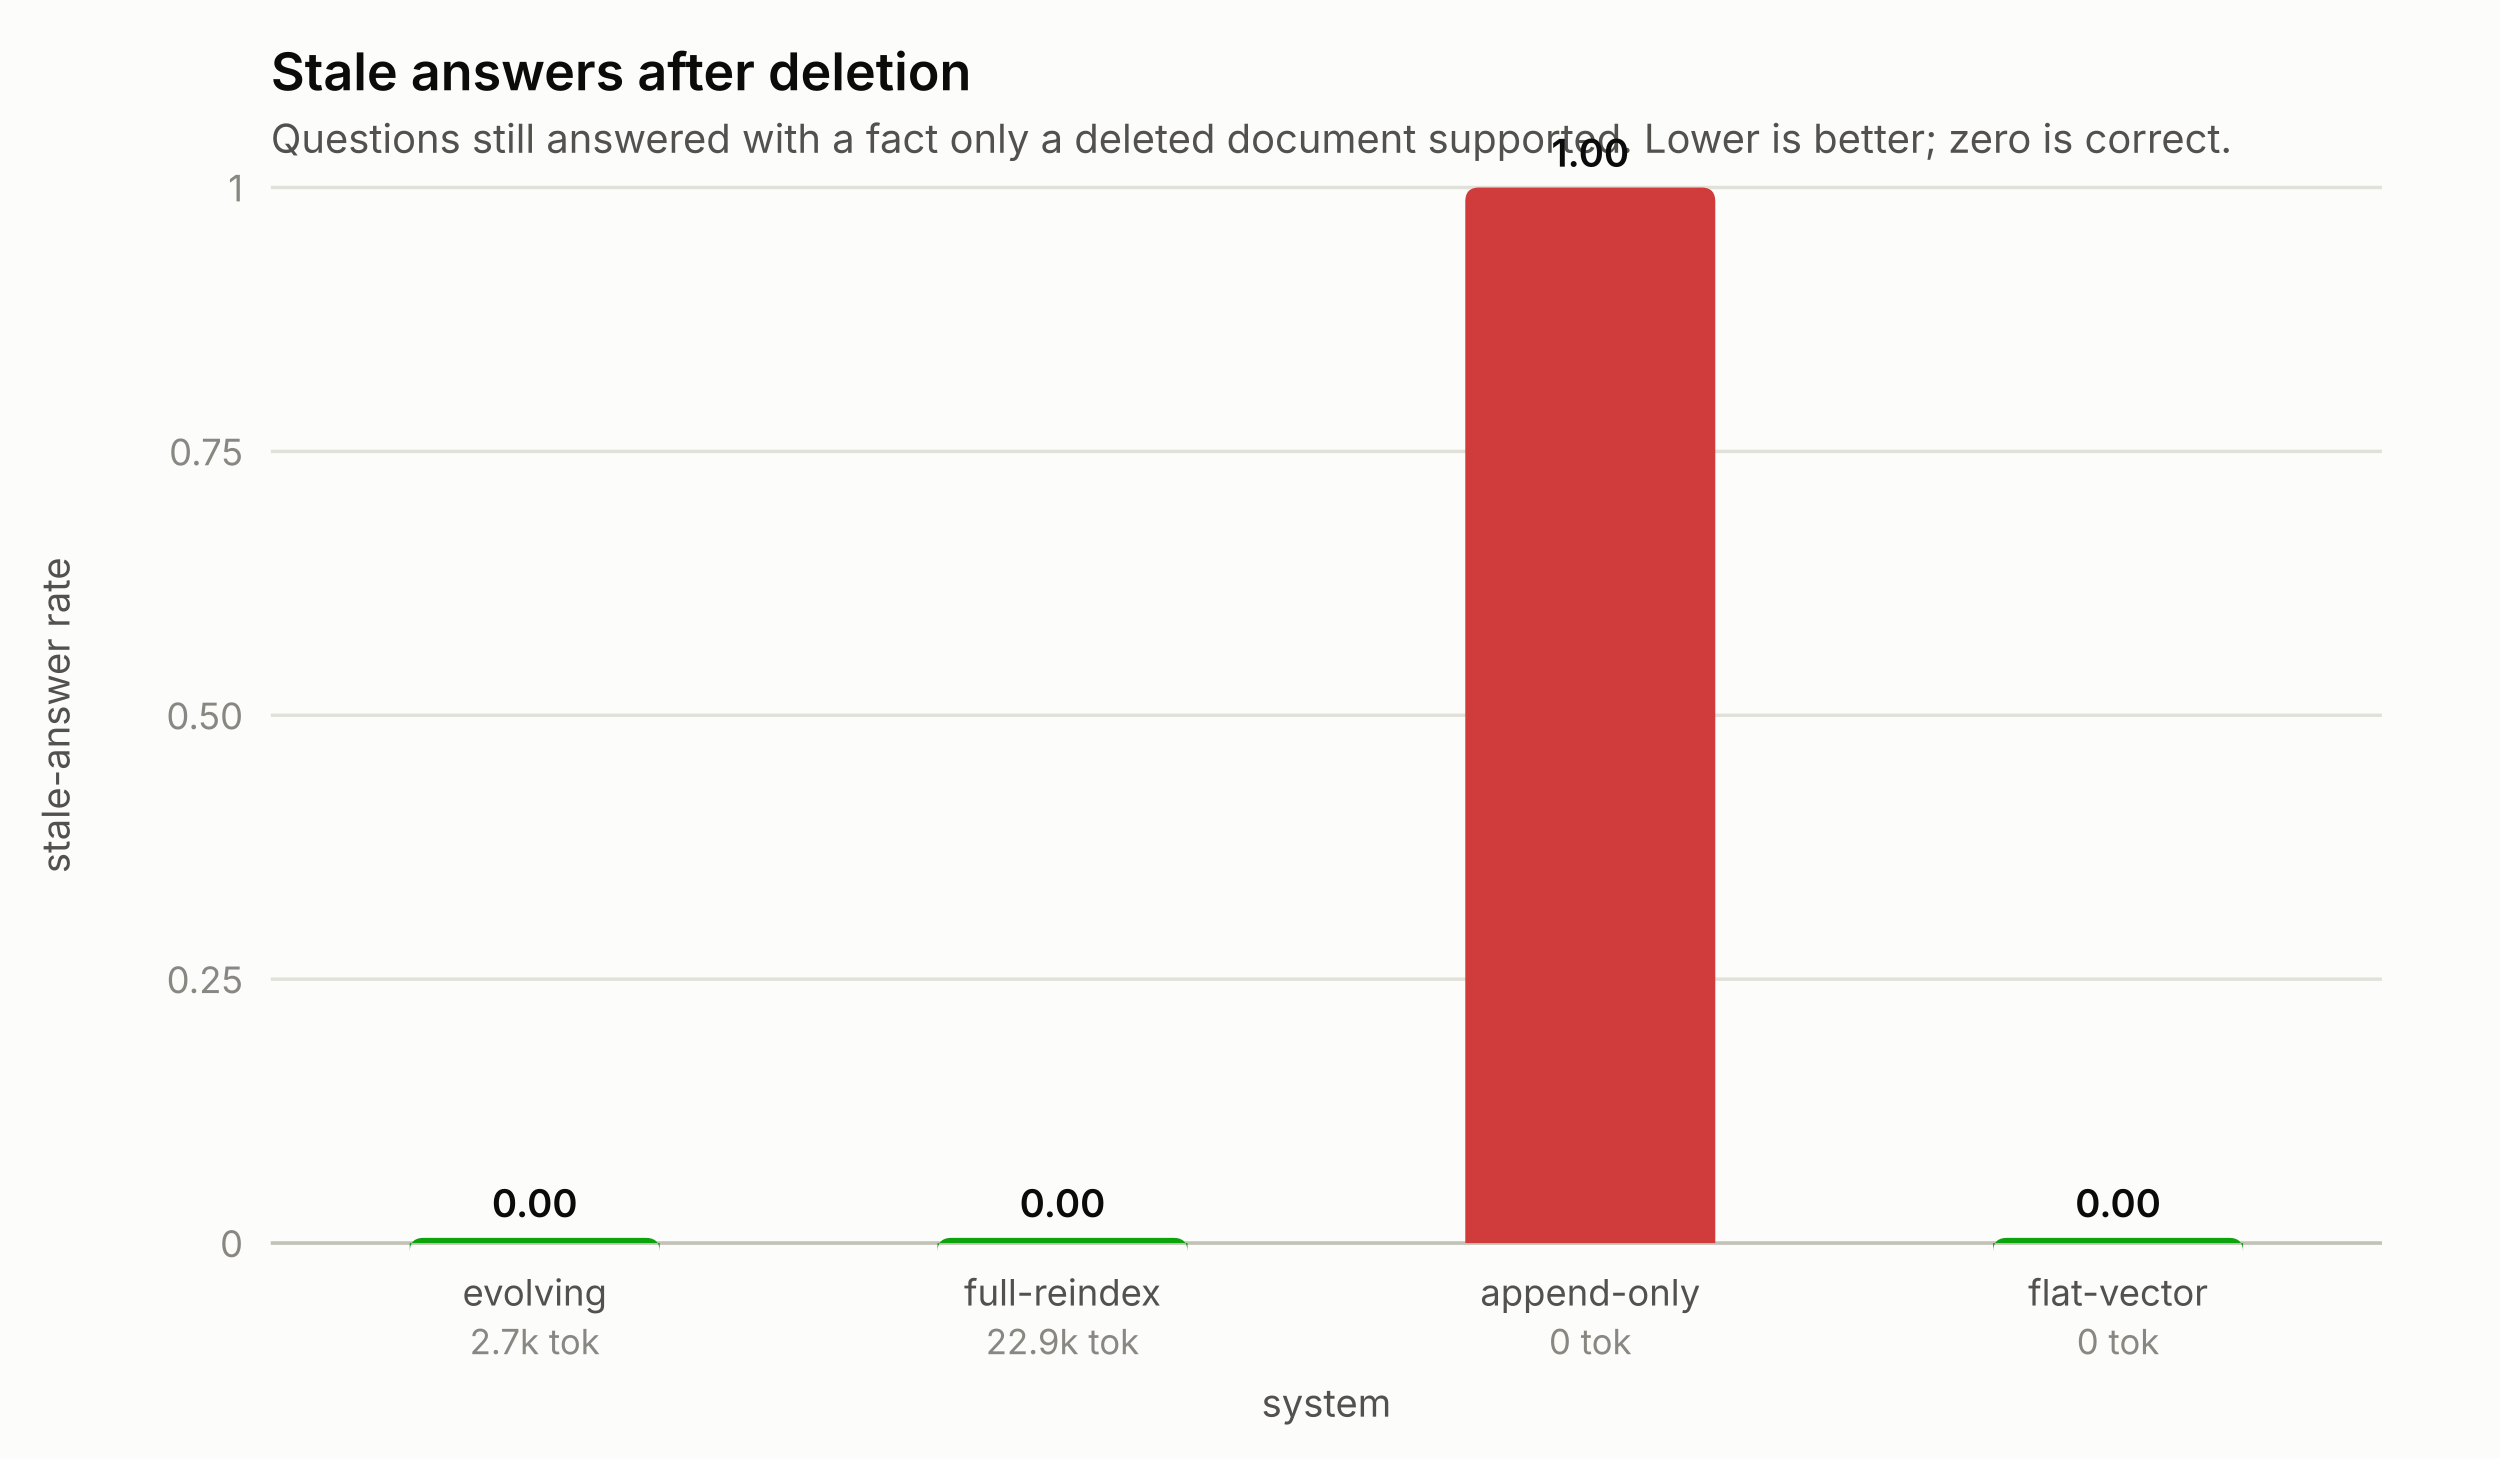
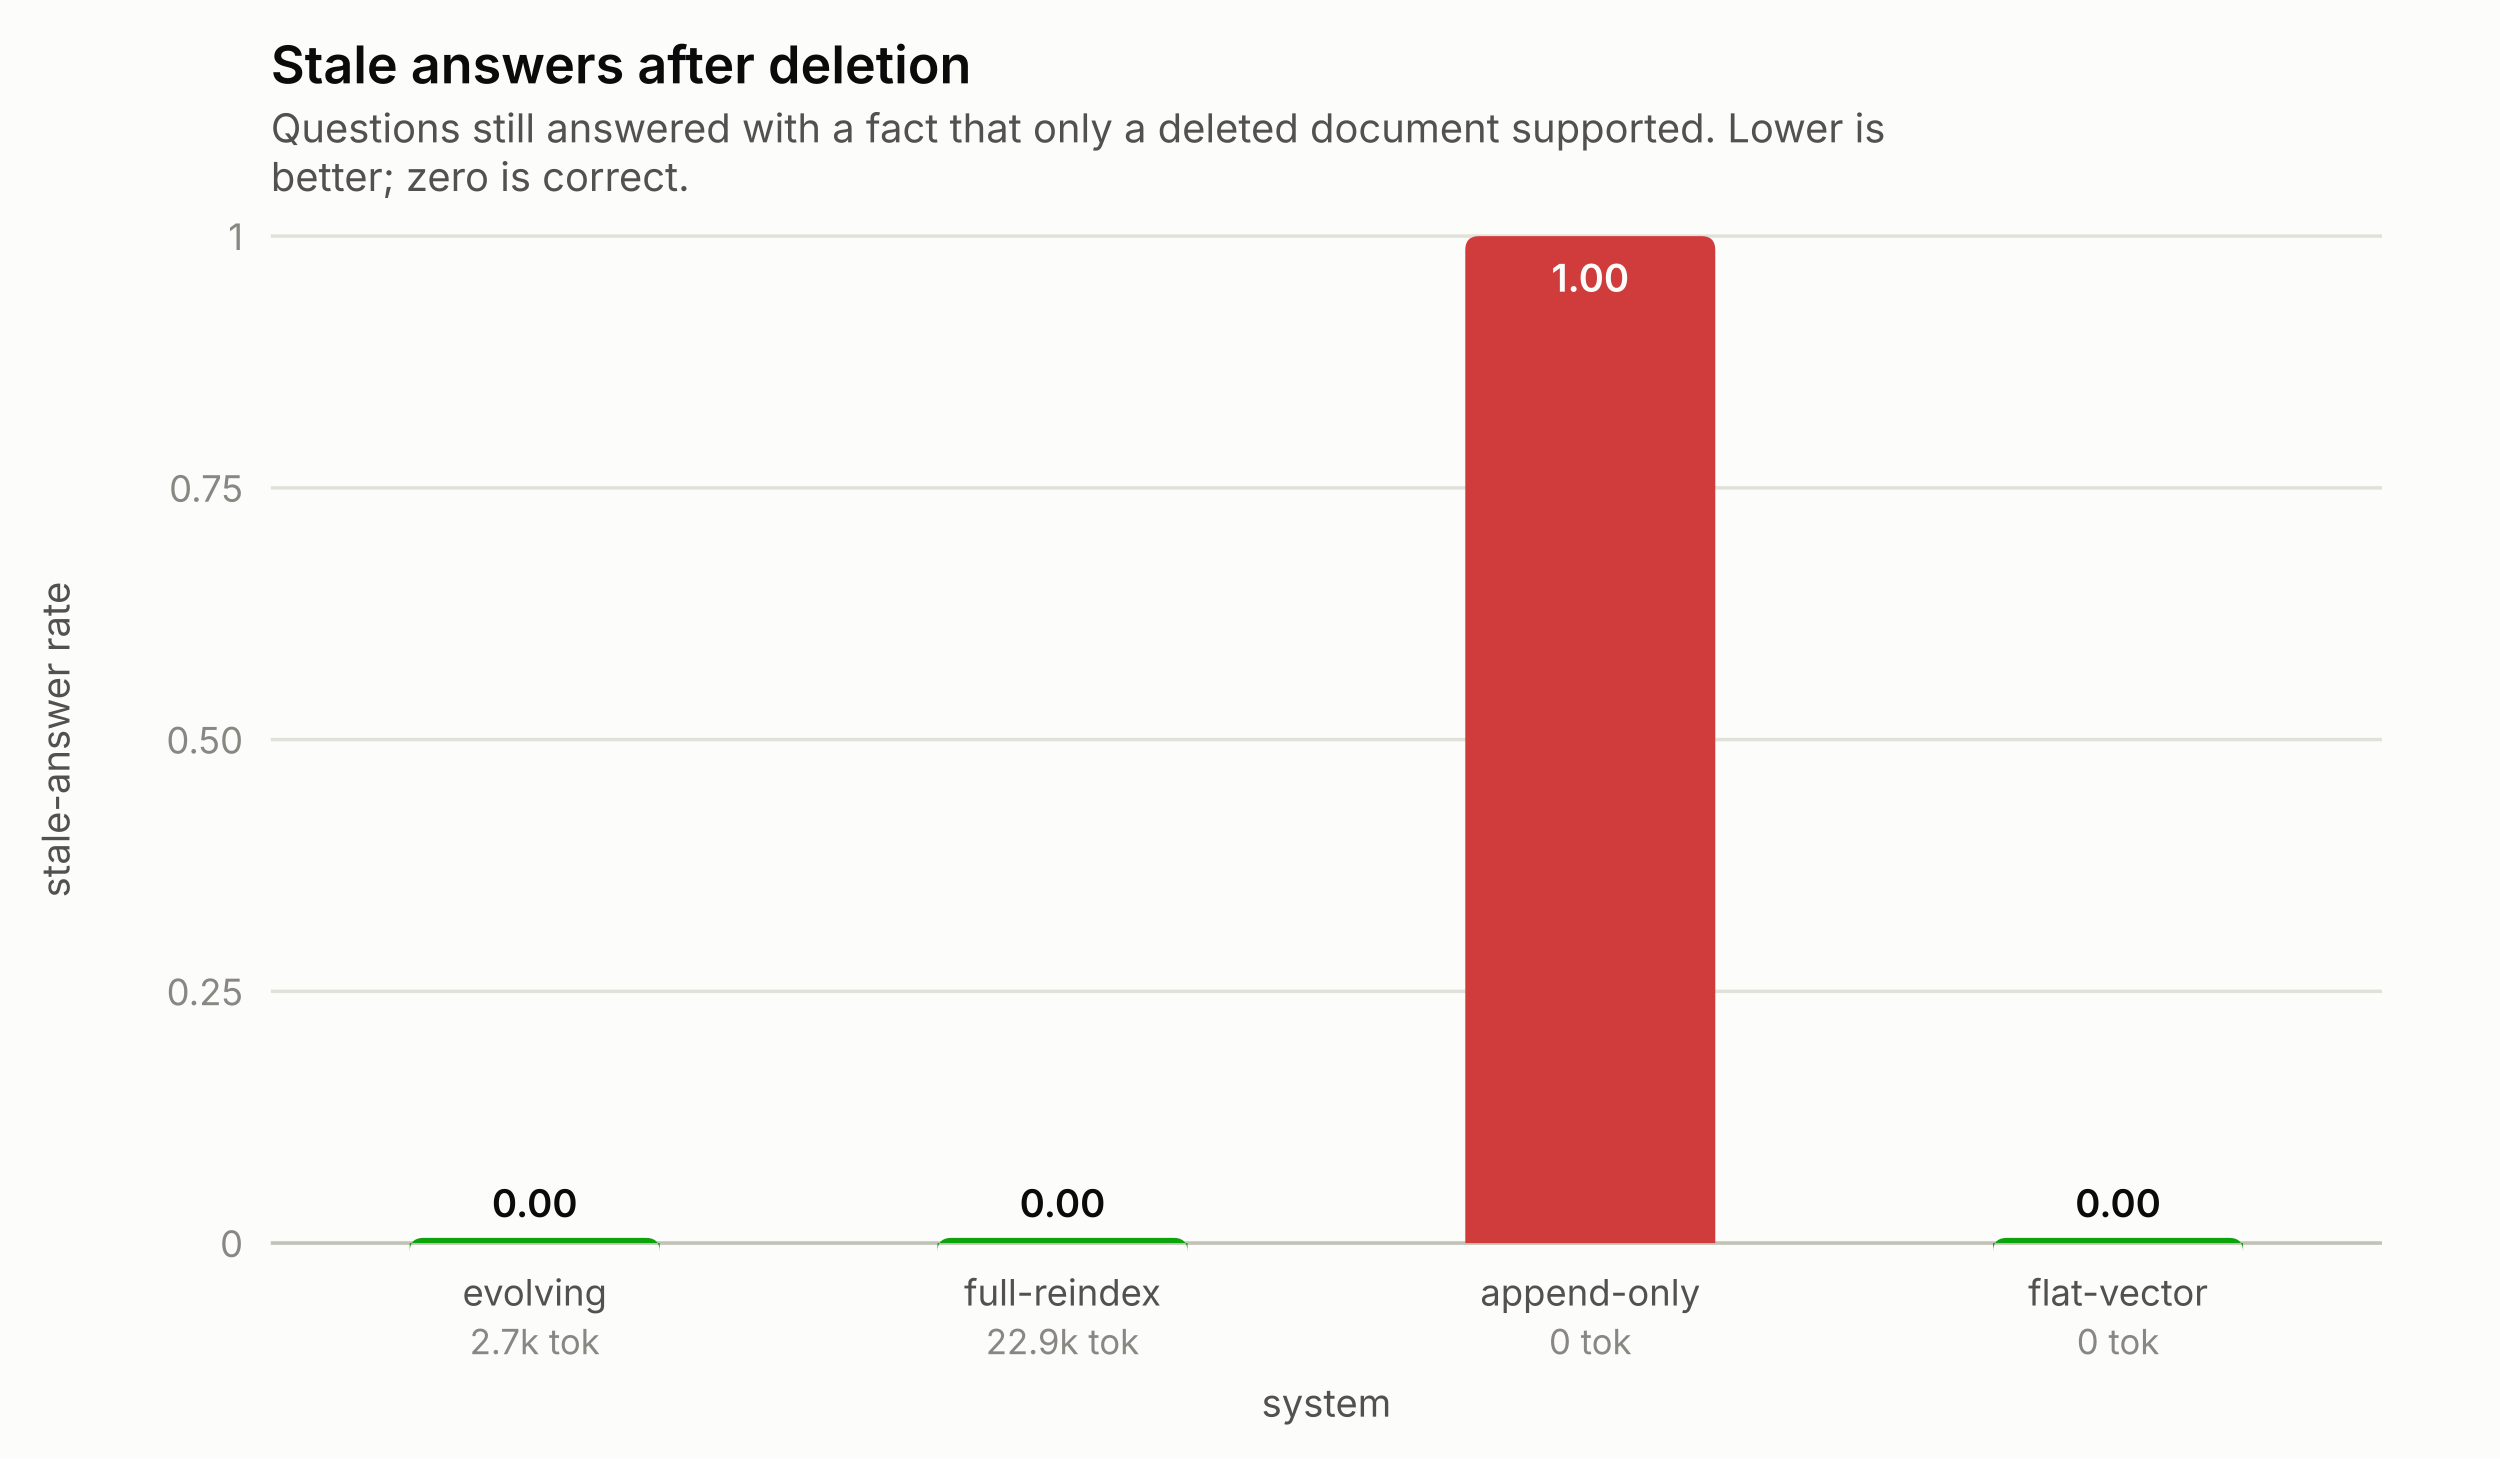
<svg xmlns="http://www.w3.org/2000/svg" viewBox="0 0 720 420" width="720" height="420" font-family="system-ui, -apple-system, &quot;Segoe UI&quot;, sans-serif">
  <rect width="720" height="420" fill="#fcfcfb" />
-   <text x="78" y="26" font-size="15" font-weight="600" fill="#0b0b0b">Stale answers after deletion</text>
-   <text x="78" y="44" font-size="11.5" fill="#52514e">Questions still answered with a fact only a deleted document supported. Lower is better; zero is correct.</text>
+   <text x="78" y="24" font-size="15" font-weight="600" fill="#0b0b0b">Stale answers after deletion</text>
+   <text x="78" y="41" font-size="11.5" fill="#52514e">Questions still answered with a fact that only a deleted document supported. Lower is</text>
+   <text x="78" y="55" font-size="11.5" fill="#52514e">better; zero is correct.</text>
  <line x1="78" x2="686" y1="358.0" y2="358.0" stroke="#e1e0d9" stroke-width="1" />
  <text x="70" y="362.0" text-anchor="end" font-size="10.5" fill="#898781">0</text>
-   <line x1="78" x2="686" y1="282.0" y2="282.0" stroke="#e1e0d9" stroke-width="1" />
-   <text x="70" y="286.0" text-anchor="end" font-size="10.5" fill="#898781">0.25</text>
-   <line x1="78" x2="686" y1="206.0" y2="206.0" stroke="#e1e0d9" stroke-width="1" />
-   <text x="70" y="210.0" text-anchor="end" font-size="10.5" fill="#898781">0.50</text>
-   <line x1="78" x2="686" y1="130.0" y2="130.0" stroke="#e1e0d9" stroke-width="1" />
-   <text x="70" y="134.0" text-anchor="end" font-size="10.5" fill="#898781">0.75</text>
-   <line x1="78" x2="686" y1="54.0" y2="54.0" stroke="#e1e0d9" stroke-width="1" />
-   <text x="70" y="58.0" text-anchor="end" font-size="10.5" fill="#898781">1</text>
+   <line x1="78" x2="686" y1="285.5" y2="285.5" stroke="#e1e0d9" stroke-width="1" />
+   <text x="70" y="289.5" text-anchor="end" font-size="10.5" fill="#898781">0.25</text>
+   <line x1="78" x2="686" y1="213.0" y2="213.0" stroke="#e1e0d9" stroke-width="1" />
+   <text x="70" y="217.0" text-anchor="end" font-size="10.5" fill="#898781">0.50</text>
+   <line x1="78" x2="686" y1="140.5" y2="140.5" stroke="#e1e0d9" stroke-width="1" />
+   <text x="70" y="144.5" text-anchor="end" font-size="10.5" fill="#898781">0.75</text>
+   <line x1="78" x2="686" y1="68.0" y2="68.0" stroke="#e1e0d9" stroke-width="1" />
+   <text x="70" y="72.0" text-anchor="end" font-size="10.5" fill="#898781">1</text>
  <line x1="78" x2="686" y1="358" y2="358" stroke="#c3c2b7" stroke-width="1" />
-   <text x="20" y="206.0" font-size="11" fill="#52514e" transform="rotate(-90 20 206.0)" text-anchor="middle">stale-answer rate</text>
+   <text x="20" y="213.0" font-size="11" fill="#52514e" transform="rotate(-90 20 213.0)" text-anchor="middle">stale-answer rate</text>
  <text x="382.0" y="408" text-anchor="middle" font-size="11" fill="#52514e">system</text>
  <path d="M118.0,358 L118.0,360.5 Q118.0,356.5 122.0,356.5 L186.0,356.5 Q190.0,356.5 190.0,360.5 L190.0,358 Z" fill="#0ca30c" />
  <text x="154.0" y="350.5" text-anchor="middle" font-size="11" font-weight="600" fill="#0b0b0b">0.00</text>
  <text x="154.0" y="376.0" text-anchor="middle" font-size="10.5" fill="#52514e">evolving</text>
  <text x="154.0" y="390.0" text-anchor="middle" font-size="10" fill="#898781">2.7k tok</text>
  <path d="M270.0,358 L270.0,360.5 Q270.0,356.5 274.0,356.5 L338.0,356.5 Q342.0,356.5 342.0,360.5 L342.0,358 Z" fill="#0ca30c" />
  <text x="306.0" y="350.5" text-anchor="middle" font-size="11" font-weight="600" fill="#0b0b0b">0.00</text>
  <text x="306.0" y="376.0" text-anchor="middle" font-size="10.5" fill="#52514e">full-reindex</text>
  <text x="306.0" y="390.0" text-anchor="middle" font-size="10" fill="#898781">22.9k tok</text>
-   <path d="M422.0,358 L422.0,58.0 Q422.0,54.0 426.0,54.0 L490.0,54.0 Q494.0,54.0 494.0,58.0 L494.0,358 Z" fill="#d03b3b" />
-   <text x="458.0" y="48.0" text-anchor="middle" font-size="11" font-weight="600" fill="#0b0b0b">1.00</text>
+   <path d="M422.0,358 L422.0,72.0 Q422.0,68.0 426.0,68.0 L490.0,68.0 Q494.0,68.0 494.0,72.0 L494.0,358 Z" fill="#d03b3b" />
+   <text x="458.0" y="84.0" text-anchor="middle" font-size="11" font-weight="600" fill="#fcfcfb">1.00</text>
  <text x="458.0" y="376.0" text-anchor="middle" font-size="10.5" fill="#52514e">append-only</text>
  <text x="458.0" y="390.0" text-anchor="middle" font-size="10" fill="#898781">0 tok</text>
  <path d="M574.0,358 L574.0,360.5 Q574.0,356.5 578.0,356.5 L642.0,356.5 Q646.0,356.5 646.0,360.5 L646.0,358 Z" fill="#0ca30c" />
  <text x="610.0" y="350.5" text-anchor="middle" font-size="11" font-weight="600" fill="#0b0b0b">0.00</text>
  <text x="610.0" y="376.0" text-anchor="middle" font-size="10.5" fill="#52514e">flat-vector</text>
  <text x="610.0" y="390.0" text-anchor="middle" font-size="10" fill="#898781">0 tok</text>
</svg>
